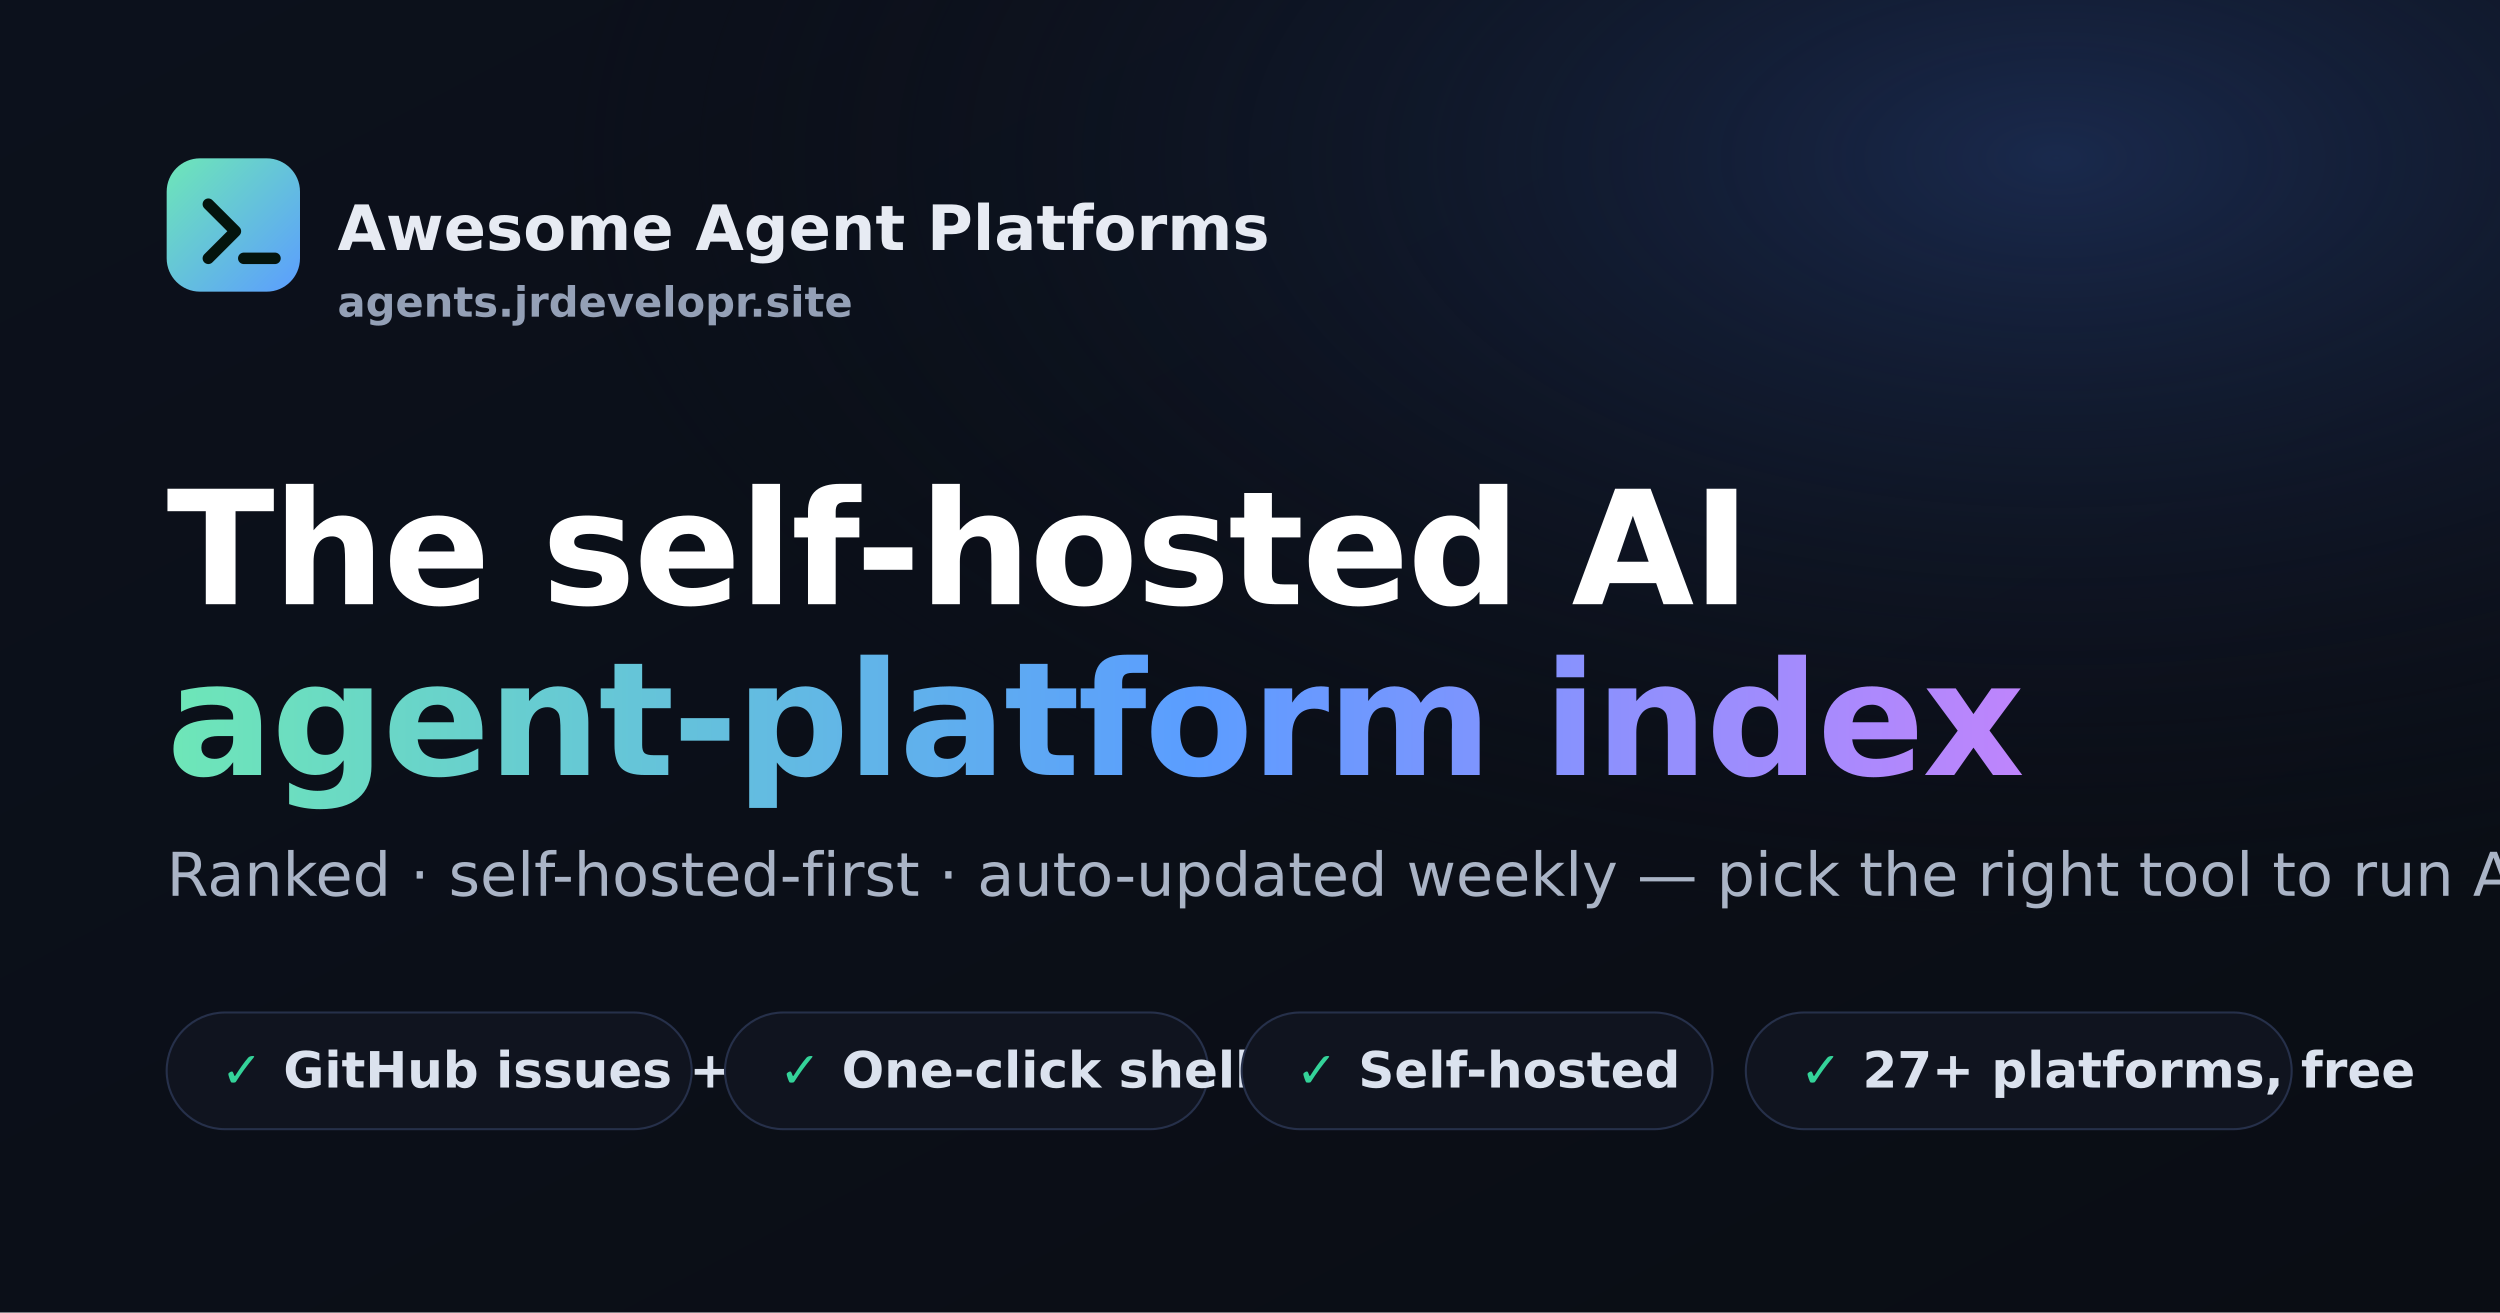
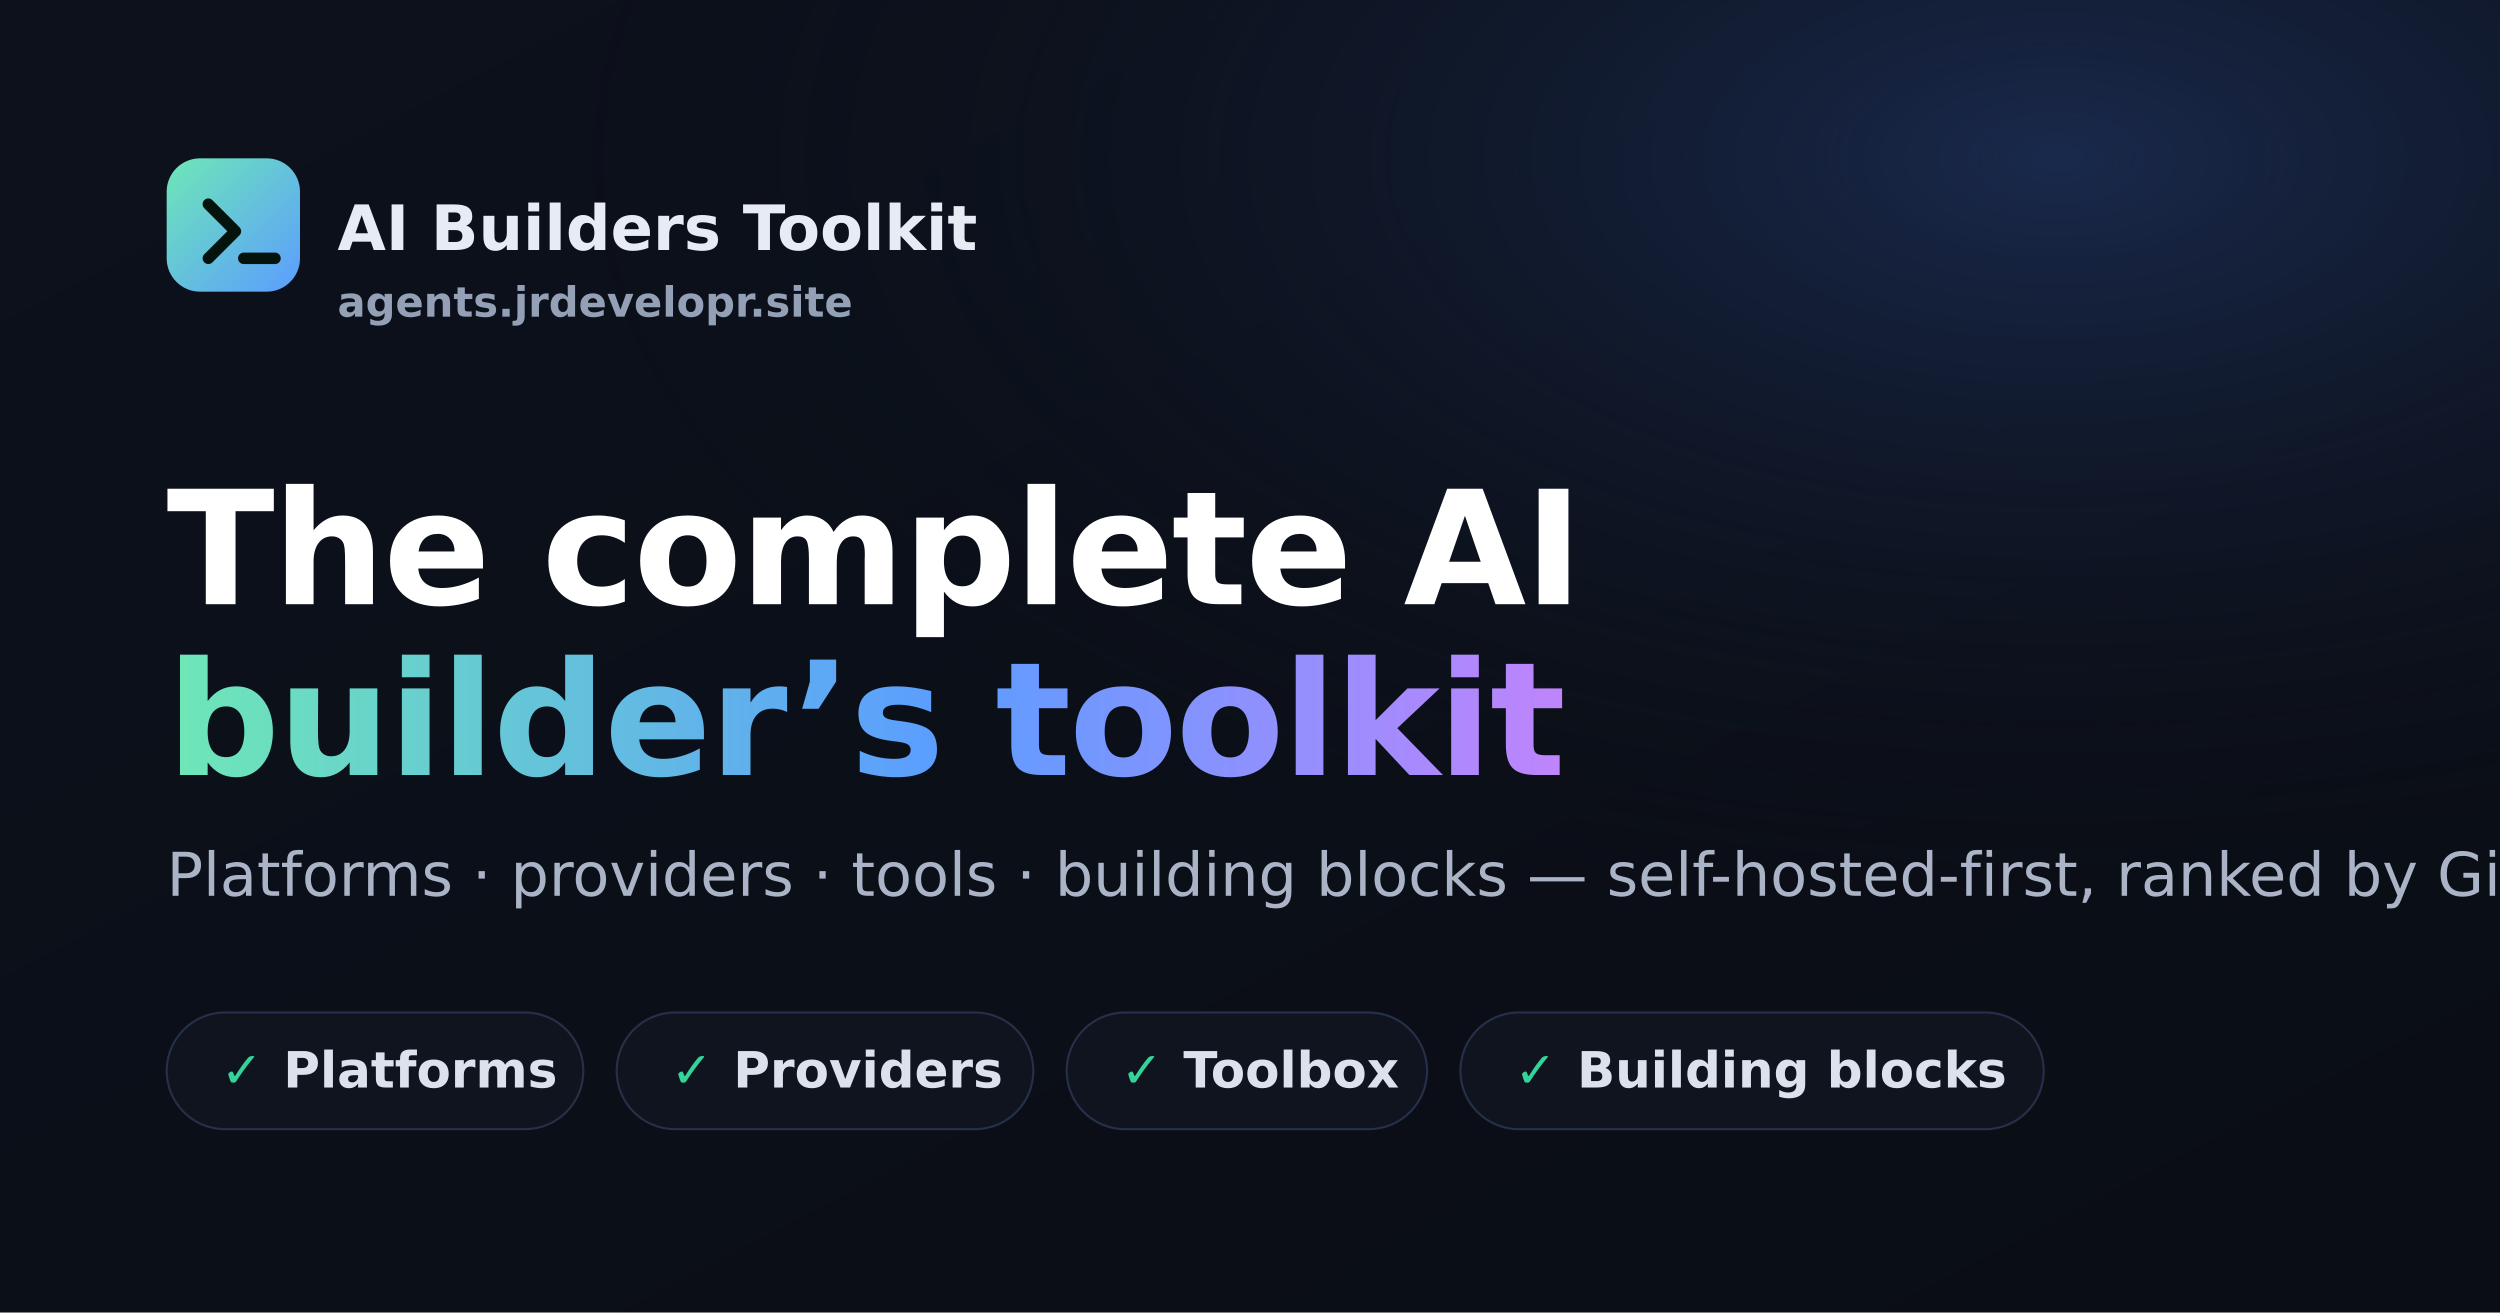
<svg xmlns="http://www.w3.org/2000/svg" width="1200" height="630" viewBox="0 0 1200 630" font-family="DejaVu Sans, Arial, sans-serif">
  <defs>
    <linearGradient id="bg" x1="0" y1="0" x2="1" y2="1">
      <stop offset="0" stop-color="#0c111c" />
      <stop offset="1" stop-color="#0a0d14" />
    </linearGradient>
    <radialGradient id="glow" cx="0.82" cy="0.12" r="0.6">
      <stop offset="0" stop-color="#1b2c52" stop-opacity="0.9" />
      <stop offset="1" stop-color="#0a0d14" stop-opacity="0" />
    </radialGradient>
    <linearGradient id="grad" x1="0" y1="0" x2="1" y2="0">
      <stop offset="0" stop-color="#6ee7b7" />
      <stop offset="0.55" stop-color="#5b9dff" />
      <stop offset="1" stop-color="#c084fc" />
    </linearGradient>
    <linearGradient id="mark" x1="0" y1="0" x2="1" y2="1">
      <stop offset="0" stop-color="#6ee7b7" />
      <stop offset="1" stop-color="#5b9dff" />
    </linearGradient>
  </defs>
  <rect width="1200" height="630" fill="url(#bg)" />
  <rect width="1200" height="630" fill="url(#glow)" />
  <g transform="translate(80,76)">
    <rect width="64" height="64" rx="16" fill="url(#mark)" />
    <path d="M20 22l13 13-13 13M37 48h15" fill="none" stroke="#04140d" stroke-width="5.5" stroke-linecap="round" stroke-linejoin="round" />
  </g>
-   <text x="162" y="120" fill="#e7ebf3" font-size="30" font-weight="700">Awesome Agent Platforms</text>
+   <text x="162" y="120" fill="#e7ebf3" font-size="30" font-weight="700">AI Builders Toolkit</text>
  <text x="162" y="152" fill="#94a0b6" font-size="20" font-weight="600">agents.jrdevelopr.site</text>
-   <text x="80" y="290" fill="#ffffff" font-size="76" font-weight="800" letter-spacing="-1">The self-hosted AI</text>
-   <text x="80" y="372" font-size="76" font-weight="800" letter-spacing="-1" fill="url(#grad)">agent-platform index</text>
-   <text x="80" y="430" fill="#aab4c6" font-size="29" font-weight="500">Ranked · self-hosted-first · auto-updated weekly — pick the right tool to run AI coding agents.</text>
+   <text x="80" y="290" fill="#ffffff" font-size="76" font-weight="800" letter-spacing="-1">The complete AI</text>
+   <text x="80" y="372" font-size="76" font-weight="800" letter-spacing="-1" fill="url(#grad)">builder’s toolkit</text>
+   <text x="80" y="430" fill="#aab4c6" font-size="29" font-weight="500">Platforms · providers · tools · building blocks — self-hosted-first, ranked by GitHub stars.</text>
  <g font-size="24" font-weight="700">
    <g transform="translate(80,486)">
-       <rect width="252" height="56" rx="28" fill="#10141f" stroke="#26304a" />
+       <rect width="200" height="56" rx="28" fill="#10141f" stroke="#26304a" />
      <text x="26" y="36" fill="#34d399">✓</text>
-       <text x="56" y="36" fill="#dbe2ee">GitHub issues + PRs</text>
+       <text x="56" y="36" fill="#dbe2ee">Platforms</text>
    </g>
-     <g transform="translate(348,486)">
-       <rect width="232" height="56" rx="28" fill="#10141f" stroke="#26304a" />
+     <g transform="translate(296,486)">
+       <rect width="200" height="56" rx="28" fill="#10141f" stroke="#26304a" />
      <text x="26" y="36" fill="#34d399">✓</text>
-       <text x="56" y="36" fill="#dbe2ee">One-click shell</text>
+       <text x="56" y="36" fill="#dbe2ee">Providers</text>
    </g>
-     <g transform="translate(596,486)">
-       <rect width="226" height="56" rx="28" fill="#10141f" stroke="#26304a" />
+     <g transform="translate(512,486)">
+       <rect width="173" height="56" rx="28" fill="#10141f" stroke="#26304a" />
      <text x="26" y="36" fill="#34d399">✓</text>
-       <text x="56" y="36" fill="#dbe2ee">Self-hosted</text>
+       <text x="56" y="36" fill="#dbe2ee">Toolbox</text>
    </g>
-     <g transform="translate(838,486)">
-       <rect width="262" height="56" rx="28" fill="#10141f" stroke="#26304a" />
+     <g transform="translate(701,486)">
+       <rect width="280" height="56" rx="28" fill="#10141f" stroke="#26304a" />
      <text x="26" y="36" fill="#34d399">✓</text>
-       <text x="56" y="36" fill="#dbe2ee">27+ platforms, free</text>
+       <text x="56" y="36" fill="#dbe2ee">Building blocks</text>
    </g>
  </g>
</svg>
